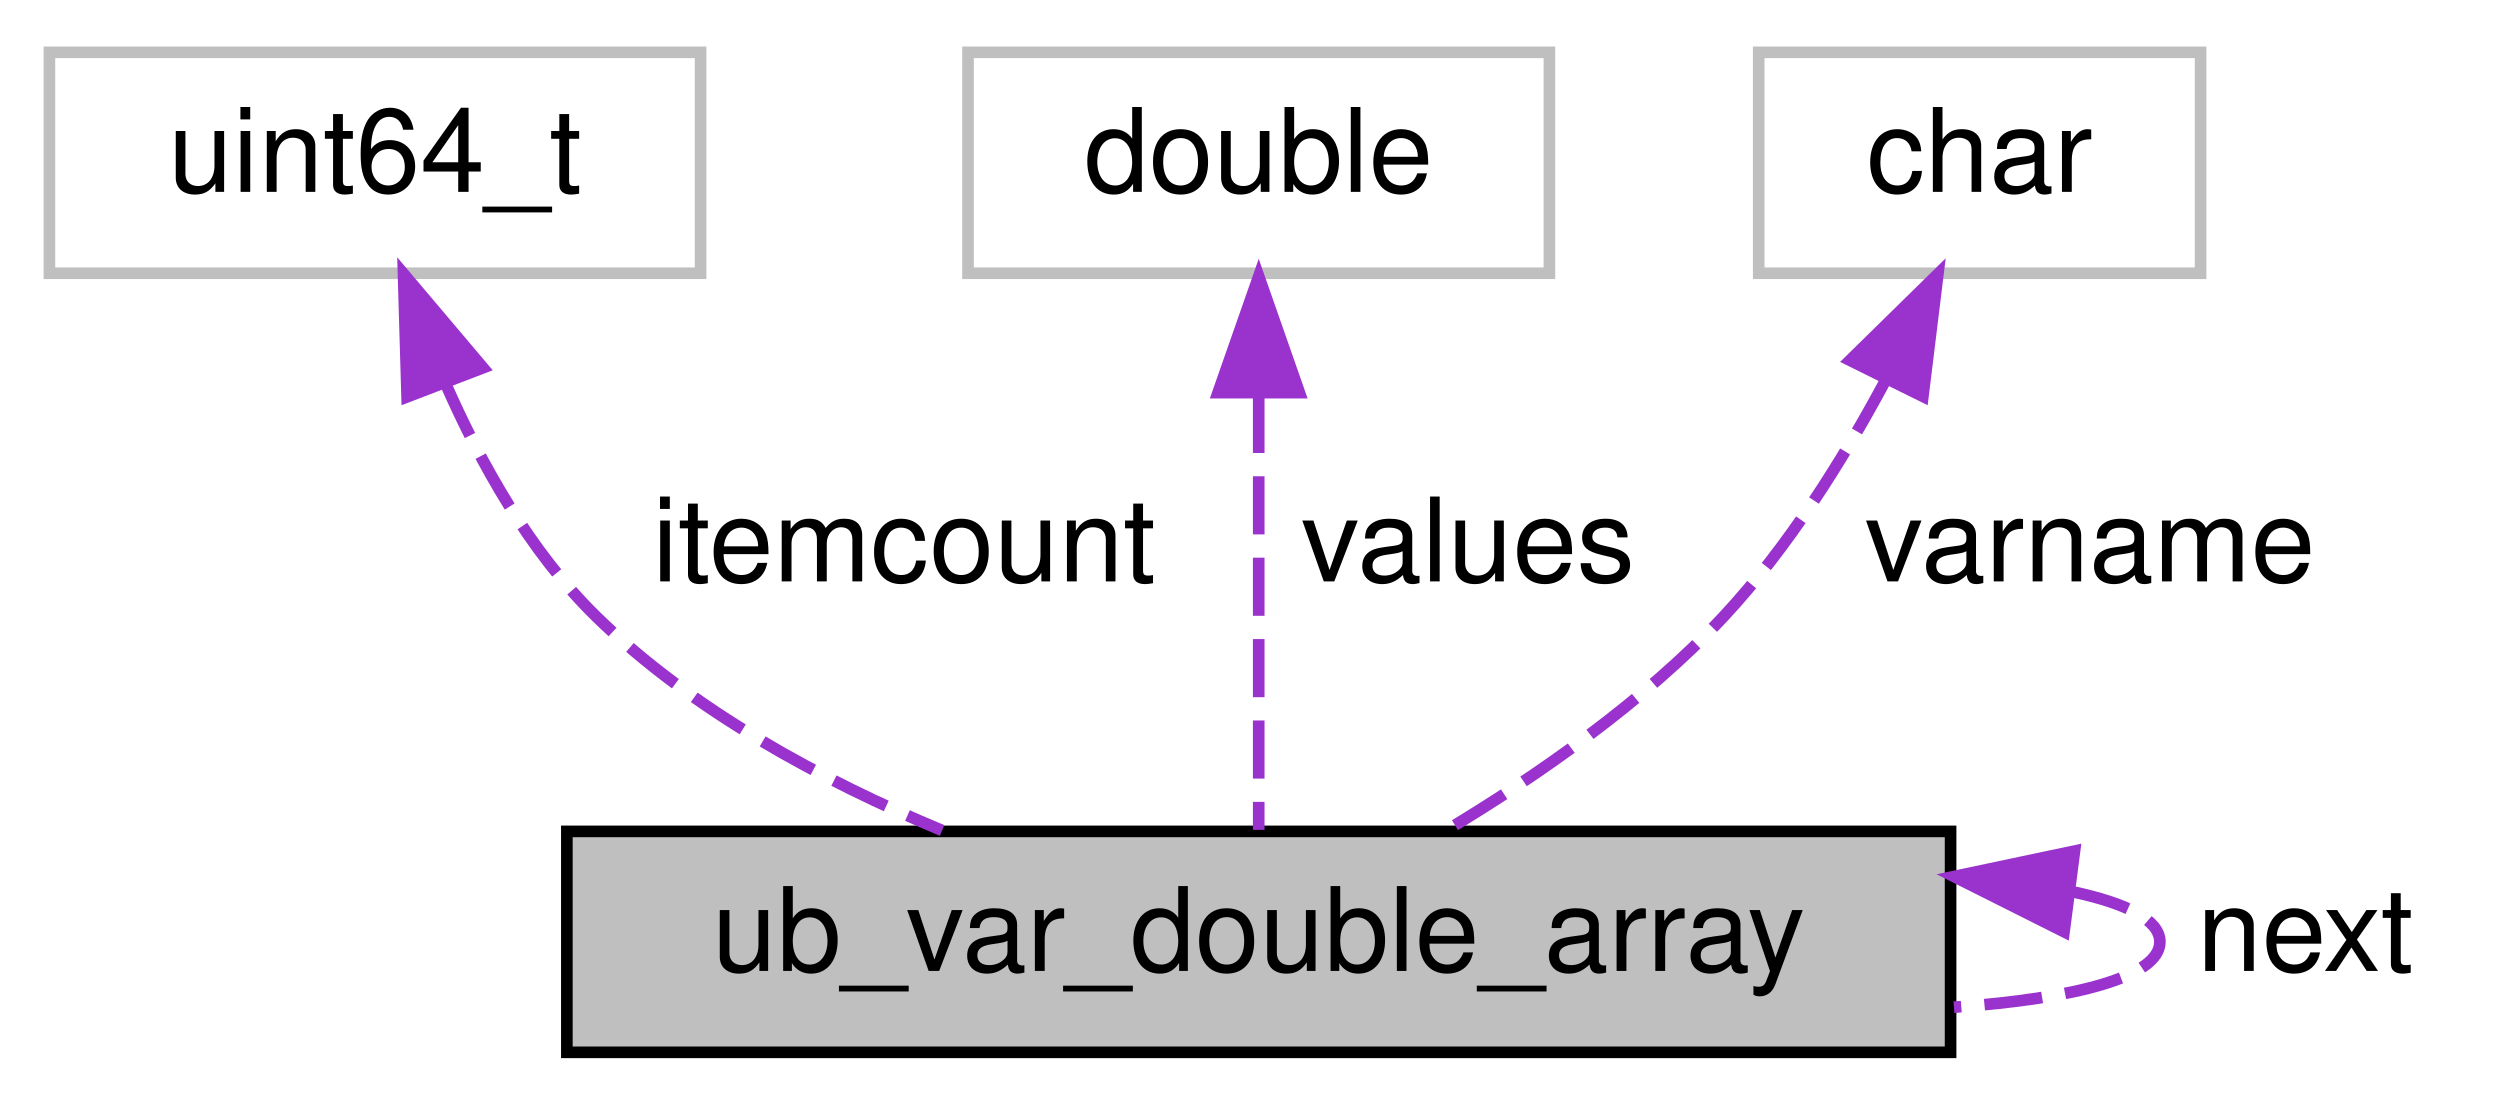
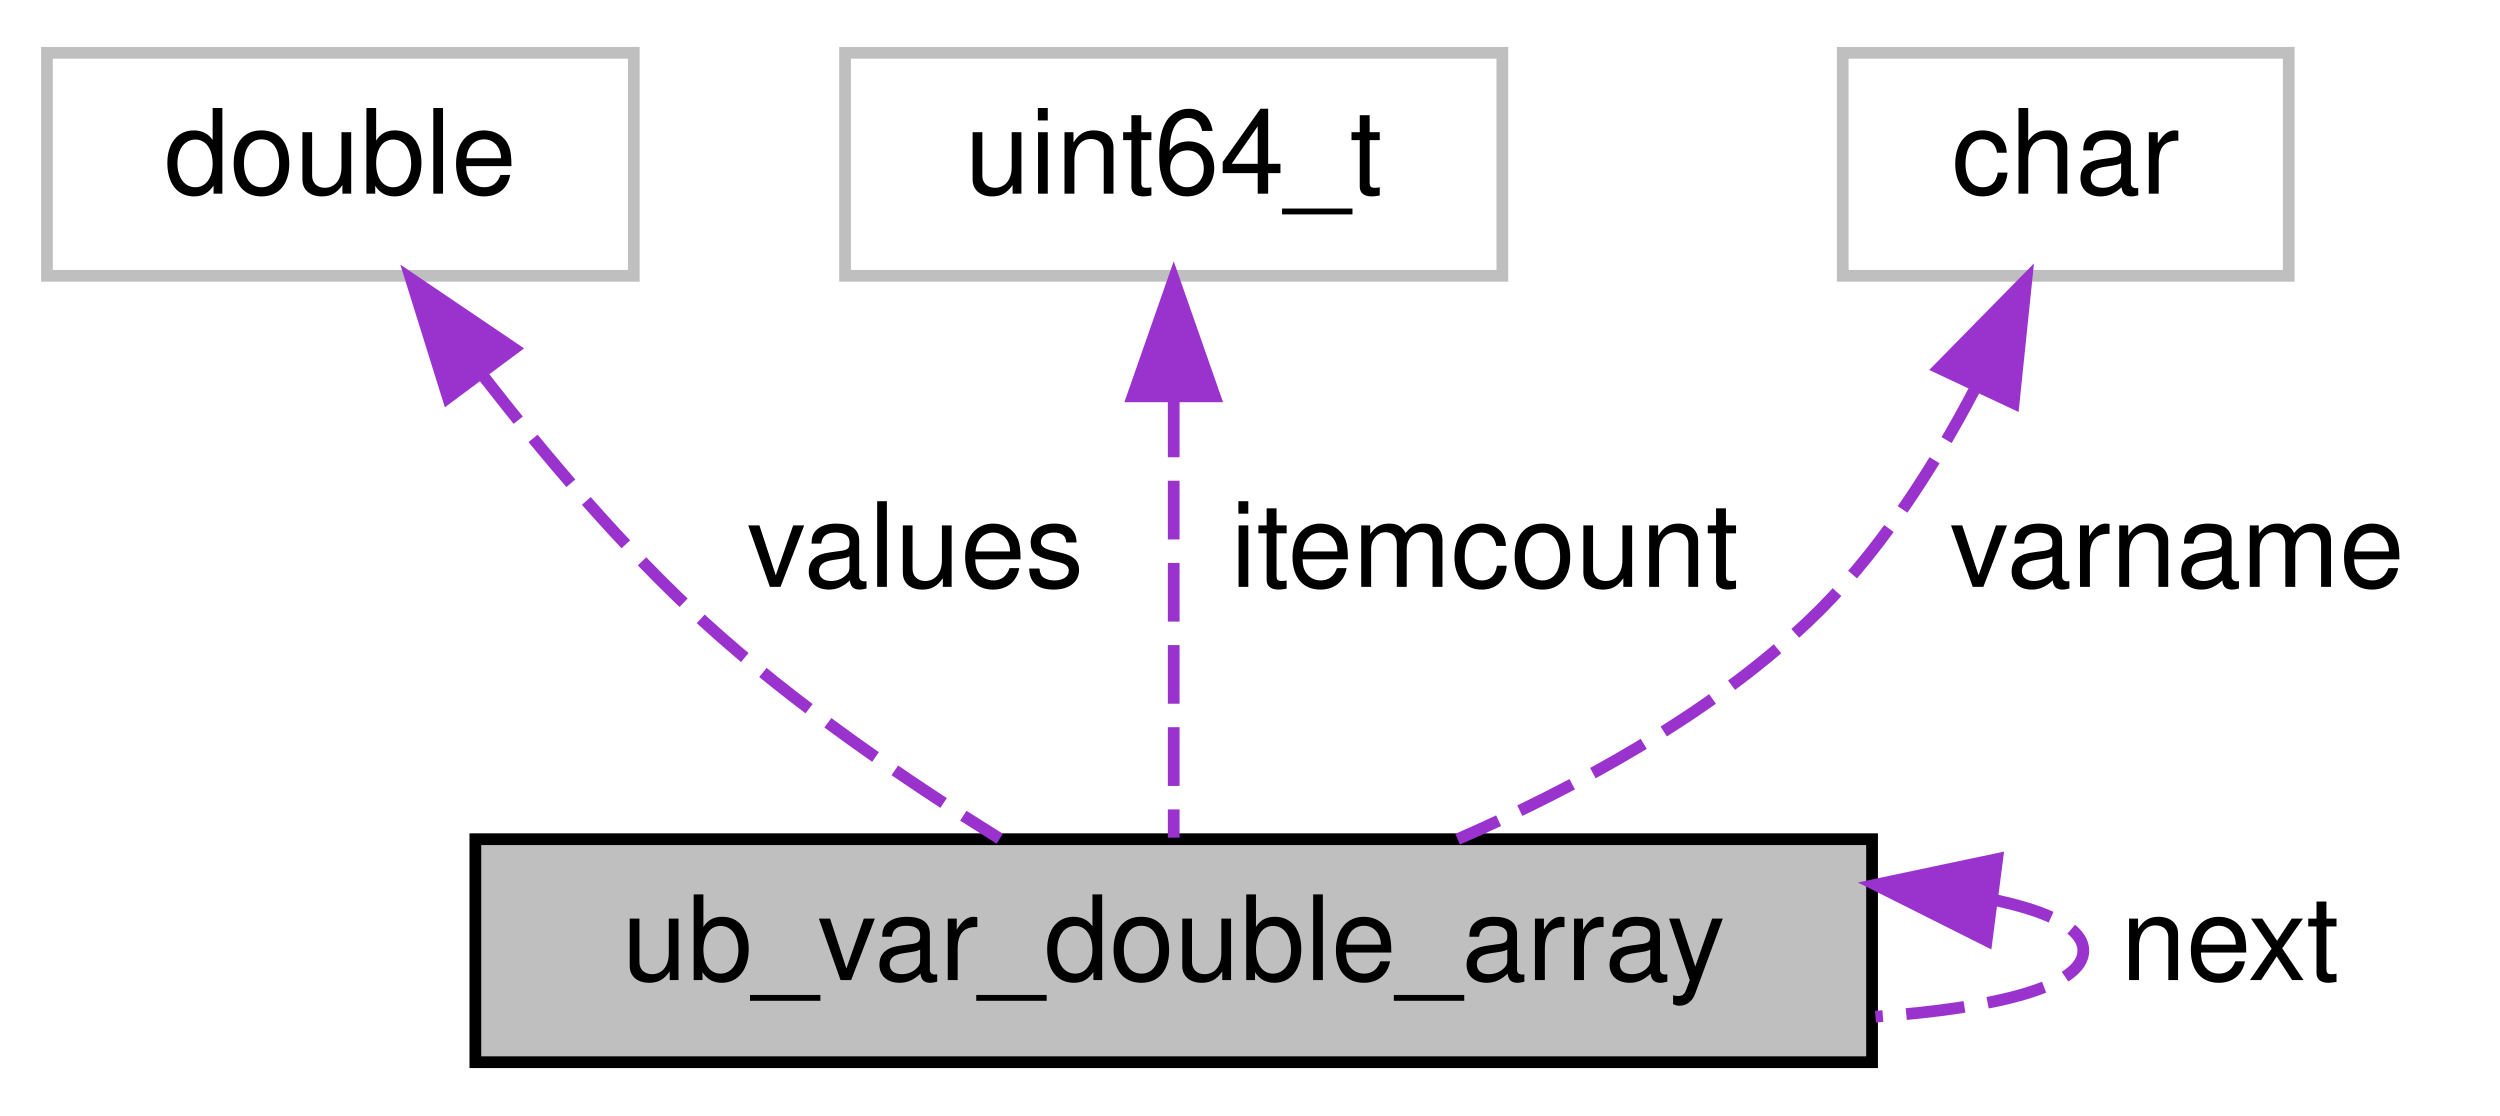
- <svg xmlns="http://www.w3.org/2000/svg" xmlns:xlink="http://www.w3.org/1999/xlink" width="215pt" height="95pt" viewBox="0.00 0.00 214.50 95.00">
+ <svg xmlns="http://www.w3.org/2000/svg" xmlns:xlink="http://www.w3.org/1999/xlink" width="213pt" height="95pt" viewBox="0.00 0.00 213.00 95.00">
  <g id="graph0" class="graph" transform="scale(1 1) rotate(0) translate(4 91)">
    <g id="node1" class="node">
      <g id="a_node1">
        <a xlink:title="An array of real (double)">
-           <polygon fill="#bfbfbf" stroke="black" points="44.5,-0.5 44.5,-19.5 163.5,-19.5 163.5,-0.5 44.5,-0.5" />
-           <text text-anchor="middle" x="104" y="-7.5" font-family="Helvetica,sans-Serif" font-size="10.00">ub_var_double_array</text>
+           <polygon fill="#bfbfbf" stroke="black" points="36.5,-0.5 36.5,-19.5 155.5,-19.5 155.5,-0.5 36.5,-0.5" />
+           <text text-anchor="middle" x="96" y="-7.5" font-family="Helvetica,sans-Serif" font-size="10.00">ub_var_double_array</text>
        </a>
      </g>
    </g>
    <g id="edge1" class="edge">
-       <path fill="none" stroke="#9a32cd" stroke-dasharray="5,2" d="M173.98,-14.31C178.66,-13.31 181.5,-11.88 181.5,-10 181.5,-7 174.23,-5.12 163.79,-4.38" />
-       <polygon fill="#9a32cd" stroke="#9a32cd" points="173.26,-10.87 163.79,-15.62 174.16,-17.81 173.26,-10.87" />
-       <text text-anchor="middle" x="194" y="-7.5" font-family="Helvetica,sans-Serif" font-size="10.00"> next</text>
+       <path fill="none" stroke="#9a32cd" stroke-dasharray="5,2" d="M165.98,-14.31C170.66,-13.31 173.5,-11.88 173.5,-10 173.5,-7 166.23,-5.12 155.79,-4.38" />
+       <polygon fill="#9a32cd" stroke="#9a32cd" points="165.26,-10.87 155.79,-15.62 166.16,-17.81 165.26,-10.87" />
+       <text text-anchor="middle" x="186" y="-7.5" font-family="Helvetica,sans-Serif" font-size="10.00"> next</text>
    </g>
    <g id="node2" class="node">
      <g id="a_node2">
        <a xlink:title=" ">
-           <polygon fill="none" stroke="#bfbfbf" points="0,-67.5 0,-86.5 56,-86.5 56,-67.5 0,-67.5" />
-           <text text-anchor="middle" x="28" y="-74.5" font-family="Helvetica,sans-Serif" font-size="10.00">uint64_t</text>
+           <polygon fill="none" stroke="#bfbfbf" points="0,-67.5 0,-86.5 50,-86.5 50,-67.5 0,-67.5" />
+           <text text-anchor="middle" x="25" y="-74.5" font-family="Helvetica,sans-Serif" font-size="10.00">double</text>
        </a>
      </g>
    </g>
    <g id="edge2" class="edge">
-       <path fill="none" stroke="#9a32cd" stroke-dasharray="5,2" d="M34.04,-58.07C37.08,-51.14 41.33,-43.55 47,-38 55.29,-29.88 66.49,-23.86 76.77,-19.58" />
-       <polygon fill="#9a32cd" stroke="#9a32cd" points="30.76,-56.87 30.45,-67.46 37.29,-59.37 30.76,-56.87" />
-       <text text-anchor="middle" x="73.5" y="-41" font-family="Helvetica,sans-Serif" font-size="10.00"> itemcount</text>
+       <path fill="none" stroke="#9a32cd" stroke-dasharray="5,2" d="M37.05,-59.12C42.43,-52.18 49.1,-44.3 56,-38 63.67,-30.99 73.3,-24.44 81.18,-19.54" />
+       <polygon fill="#9a32cd" stroke="#9a32cd" points="34.17,-57.12 31.01,-67.24 39.79,-61.3 34.17,-57.12" />
+       <text text-anchor="middle" x="74" y="-41" font-family="Helvetica,sans-Serif" font-size="10.00"> values</text>
    </g>
    <g id="node3" class="node">
      <g id="a_node3">
        <a xlink:title=" ">
-           <polygon fill="none" stroke="#bfbfbf" points="79,-67.5 79,-86.5 129,-86.5 129,-67.5 79,-67.5" />
-           <text text-anchor="middle" x="104" y="-74.5" font-family="Helvetica,sans-Serif" font-size="10.00">double</text>
+           <polygon fill="none" stroke="#bfbfbf" points="68,-67.5 68,-86.5 124,-86.5 124,-67.5 68,-67.5" />
+           <text text-anchor="middle" x="96" y="-74.5" font-family="Helvetica,sans-Serif" font-size="10.00">uint64_t</text>
        </a>
      </g>
    </g>
    <g id="edge3" class="edge">
-       <path fill="none" stroke="#9a32cd" stroke-dasharray="5,2" d="M104,-57.04C104,-44.67 104,-29.12 104,-19.63" />
-       <polygon fill="#9a32cd" stroke="#9a32cd" points="100.5,-57.23 104,-67.23 107.5,-57.23 100.5,-57.23" />
-       <text text-anchor="middle" x="122" y="-41" font-family="Helvetica,sans-Serif" font-size="10.00"> values</text>
+       <path fill="none" stroke="#9a32cd" stroke-dasharray="5,2" d="M96,-57.04C96,-44.67 96,-29.12 96,-19.63" />
+       <polygon fill="#9a32cd" stroke="#9a32cd" points="92.5,-57.23 96,-67.23 99.5,-57.23 92.5,-57.23" />
+       <text text-anchor="middle" x="122.5" y="-41" font-family="Helvetica,sans-Serif" font-size="10.00"> itemcount</text>
    </g>
    <g id="node4" class="node">
      <g id="a_node4">
        <a xlink:title=" ">
-           <polygon fill="none" stroke="#bfbfbf" points="147,-67.5 147,-86.5 185,-86.5 185,-67.5 147,-67.5" />
-           <text text-anchor="middle" x="166" y="-74.5" font-family="Helvetica,sans-Serif" font-size="10.00">char</text>
+           <polygon fill="none" stroke="#bfbfbf" points="153,-67.5 153,-86.5 191,-86.5 191,-67.5 153,-67.5" />
+           <text text-anchor="middle" x="172" y="-74.5" font-family="Helvetica,sans-Serif" font-size="10.00">char</text>
        </a>
      </g>
    </g>
    <g id="edge4" class="edge">
-       <path fill="none" stroke="#9a32cd" stroke-dasharray="5,2" d="M157.89,-58.26C154.25,-51.46 149.52,-43.92 144,-38 137.14,-30.65 127.92,-24.26 120.06,-19.54" />
-       <polygon fill="#9a32cd" stroke="#9a32cd" points="154.85,-60.01 162.41,-67.43 161.12,-56.91 154.85,-60.01" />
-       <text text-anchor="middle" x="175.5" y="-41" font-family="Helvetica,sans-Serif" font-size="10.00"> varname</text>
+       <path fill="none" stroke="#9a32cd" stroke-dasharray="5,2" d="M164.27,-57.88C160.68,-51.03 155.89,-43.54 150,-38 141.53,-30.03 130.25,-23.89 120.19,-19.5" />
+       <polygon fill="#9a32cd" stroke="#9a32cd" points="161.22,-59.63 168.65,-67.19 167.56,-56.65 161.22,-59.63" />
+       <text text-anchor="middle" x="181.5" y="-41" font-family="Helvetica,sans-Serif" font-size="10.00"> varname</text>
    </g>
  </g>
</svg>
